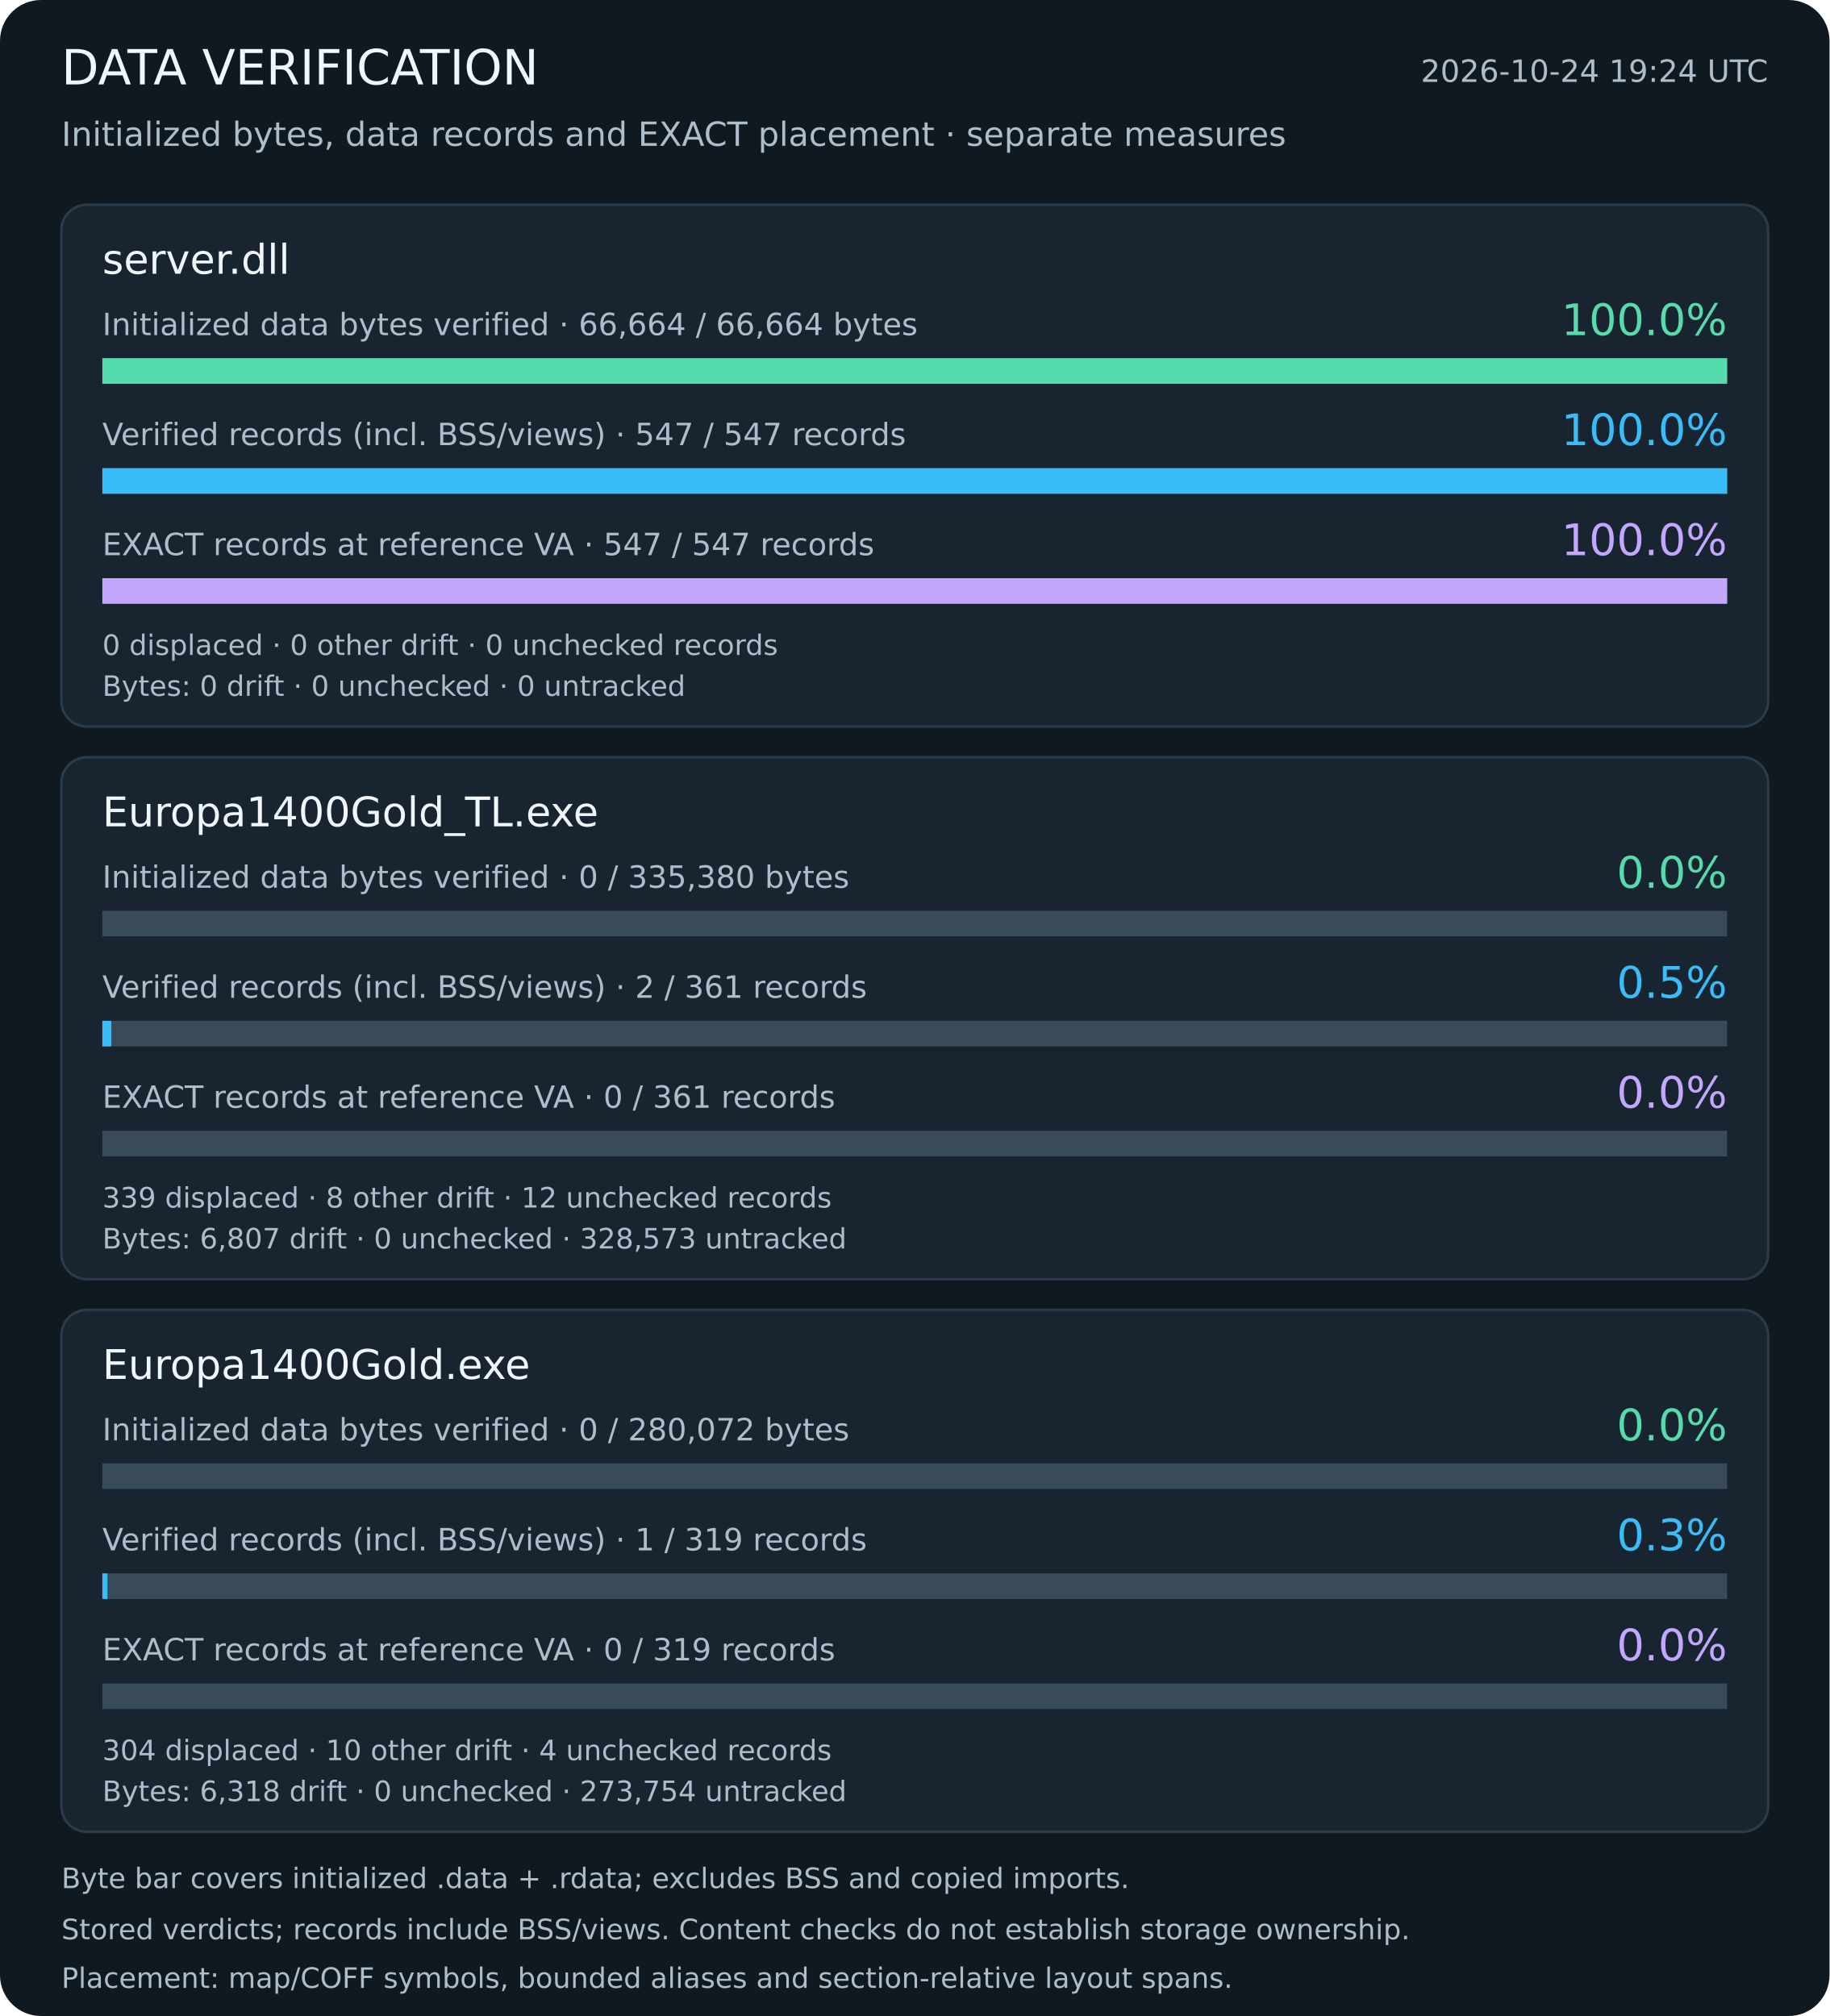
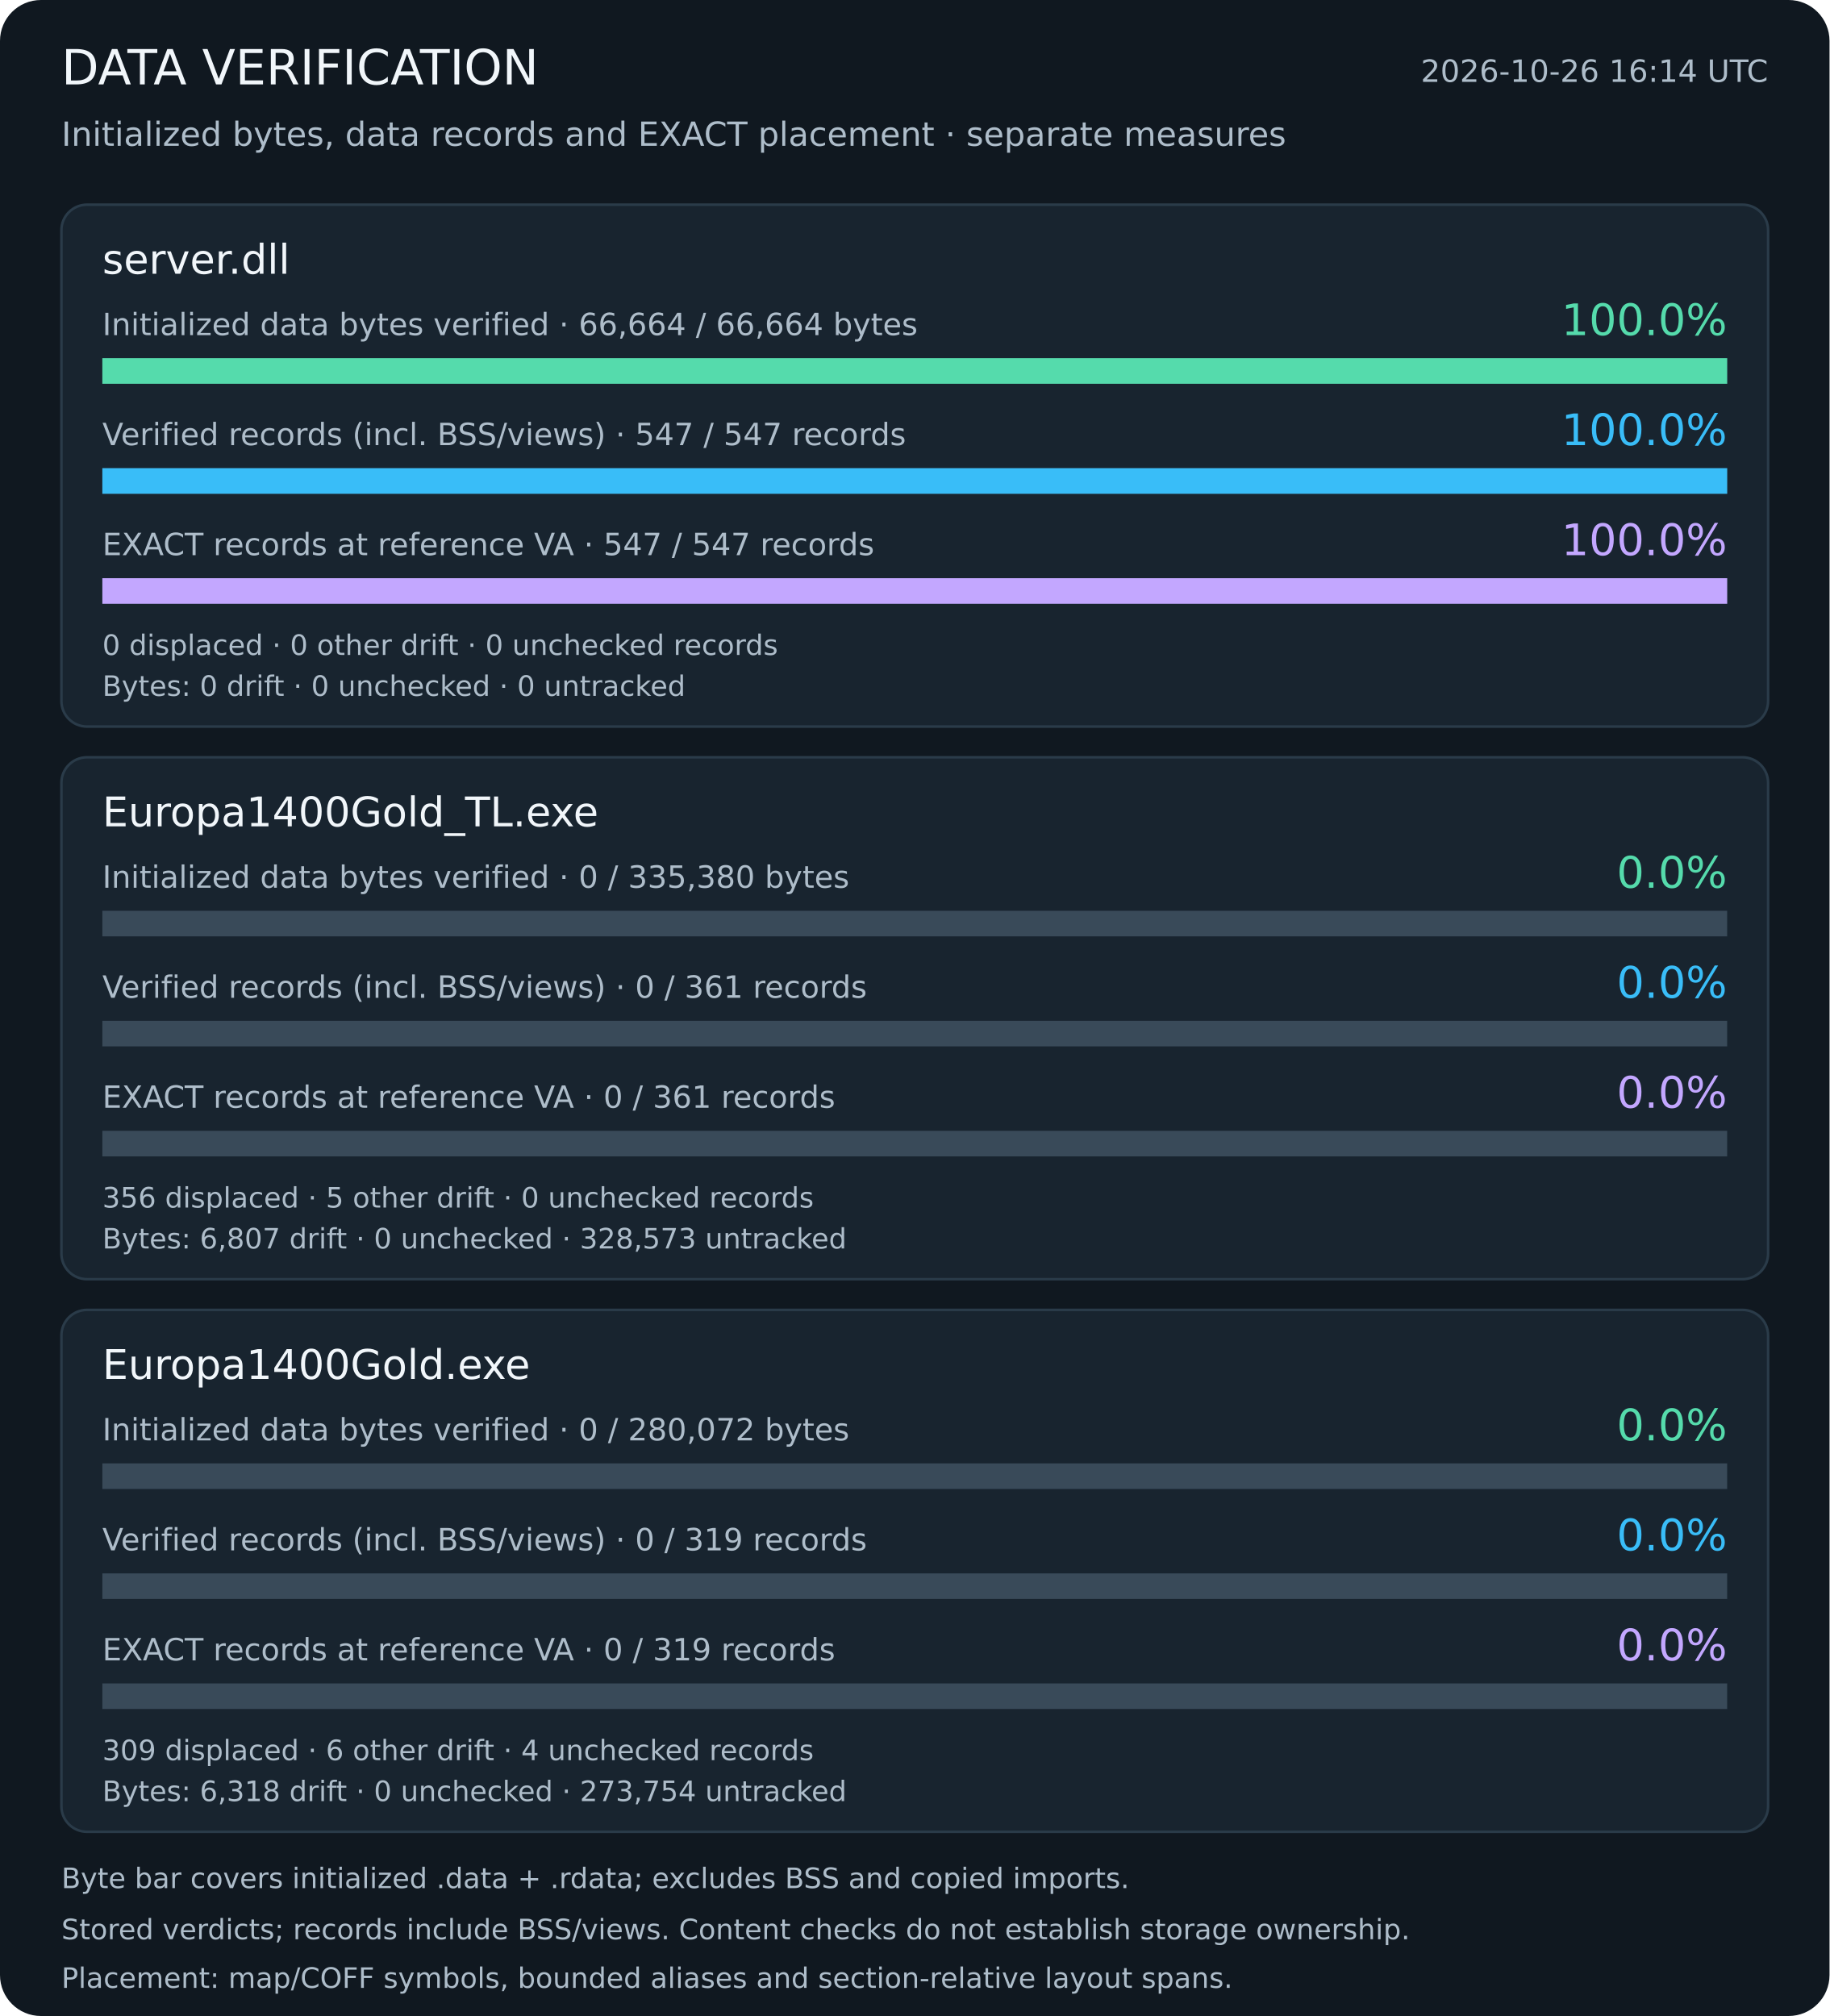
<svg xmlns="http://www.w3.org/2000/svg" width="715" height="788" viewBox="0 0 715 788" role="img" aria-labelledby="title description">
  <rect width="715" height="788" rx="16" fill="#101820" />
  <g font-family="DejaVu Sans, sans-serif">
    <text x="24" y="33" font-size="19" fill="#f1f6fa" text-anchor="start">DATA VERIFICATION</text>
-     <text x="691" y="32" font-size="12" fill="#aebdca" text-anchor="end">2026-10-24 19:24 UTC</text>
+     <text x="691" y="32" font-size="12" fill="#aebdca" text-anchor="end">2026-10-26 16:14 UTC</text>
    <text x="24" y="57" font-size="13" fill="#aebdca" text-anchor="start">Initialized bytes, data records and EXACT placement · separate measures</text>
    <rect x="24" y="80" width="667" height="204" rx="10" fill="#18242f" stroke="#2a3b49" />
    <text x="40" y="107" font-size="16" fill="#f1f6fa" text-anchor="start">server.dll</text>
    <text x="40" y="131" font-size="12" fill="#aebdca" text-anchor="start">Initialized data bytes verified · 66,664 / 66,664 bytes</text>
    <text x="675" y="131" font-size="17" fill="#55dbac" text-anchor="end">100.0%</text>
    <rect x="40" y="140" width="635" height="10" fill="#394a59" />
    <rect x="40" y="140" width="635.00" height="10" fill="#55dbac" />
    <text x="40" y="174" font-size="12" fill="#aebdca" text-anchor="start">Verified records (incl. BSS/views) · 547 / 547 records</text>
    <text x="675" y="174" font-size="17" fill="#39bdf8" text-anchor="end">100.0%</text>
    <rect x="40" y="183" width="635" height="10" fill="#394a59" />
    <rect x="40" y="183" width="635.00" height="10" fill="#39bdf8" />
    <text x="40" y="217" font-size="12" fill="#aebdca" text-anchor="start">EXACT records at reference VA · 547 / 547 records</text>
    <text x="675" y="217" font-size="17" fill="#c3a7ff" text-anchor="end">100.0%</text>
    <rect x="40" y="226" width="635" height="10" fill="#394a59" />
    <rect x="40" y="226" width="635.00" height="10" fill="#c3a7ff" />
    <text x="40" y="256" font-size="11" fill="#aebdca" text-anchor="start">0 displaced · 0 other drift · 0 unchecked records</text>
    <text x="40" y="272" font-size="11" fill="#aebdca" text-anchor="start">Bytes: 0 drift · 0 unchecked · 0 untracked</text>
    <rect x="24" y="296" width="667" height="204" rx="10" fill="#18242f" stroke="#2a3b49" />
    <text x="40" y="323" font-size="16" fill="#f1f6fa" text-anchor="start">Europa1400Gold_TL.exe</text>
    <text x="40" y="347" font-size="12" fill="#aebdca" text-anchor="start">Initialized data bytes verified · 0 / 335,380 bytes</text>
    <text x="675" y="347" font-size="17" fill="#55dbac" text-anchor="end">0.0%</text>
    <rect x="40" y="356" width="635" height="10" fill="#394a59" />
-     <text x="40" y="390" font-size="12" fill="#aebdca" text-anchor="start">Verified records (incl. BSS/views) · 2 / 361 records</text>
-     <text x="675" y="390" font-size="17" fill="#39bdf8" text-anchor="end">0.5%</text>
+     <text x="40" y="390" font-size="12" fill="#aebdca" text-anchor="start">Verified records (incl. BSS/views) · 0 / 361 records</text>
+     <text x="675" y="390" font-size="17" fill="#39bdf8" text-anchor="end">0.0%</text>
    <rect x="40" y="399" width="635" height="10" fill="#394a59" />
-     <rect x="40" y="399" width="3.52" height="10" fill="#39bdf8" />
    <text x="40" y="433" font-size="12" fill="#aebdca" text-anchor="start">EXACT records at reference VA · 0 / 361 records</text>
    <text x="675" y="433" font-size="17" fill="#c3a7ff" text-anchor="end">0.0%</text>
    <rect x="40" y="442" width="635" height="10" fill="#394a59" />
-     <text x="40" y="472" font-size="11" fill="#aebdca" text-anchor="start">339 displaced · 8 other drift · 12 unchecked records</text>
+     <text x="40" y="472" font-size="11" fill="#aebdca" text-anchor="start">356 displaced · 5 other drift · 0 unchecked records</text>
    <text x="40" y="488" font-size="11" fill="#aebdca" text-anchor="start">Bytes: 6,807 drift · 0 unchecked · 328,573 untracked</text>
    <rect x="24" y="512" width="667" height="204" rx="10" fill="#18242f" stroke="#2a3b49" />
    <text x="40" y="539" font-size="16" fill="#f1f6fa" text-anchor="start">Europa1400Gold.exe</text>
    <text x="40" y="563" font-size="12" fill="#aebdca" text-anchor="start">Initialized data bytes verified · 0 / 280,072 bytes</text>
    <text x="675" y="563" font-size="17" fill="#55dbac" text-anchor="end">0.0%</text>
    <rect x="40" y="572" width="635" height="10" fill="#394a59" />
-     <text x="40" y="606" font-size="12" fill="#aebdca" text-anchor="start">Verified records (incl. BSS/views) · 1 / 319 records</text>
-     <text x="675" y="606" font-size="17" fill="#39bdf8" text-anchor="end">0.3%</text>
+     <text x="40" y="606" font-size="12" fill="#aebdca" text-anchor="start">Verified records (incl. BSS/views) · 0 / 319 records</text>
+     <text x="675" y="606" font-size="17" fill="#39bdf8" text-anchor="end">0.0%</text>
    <rect x="40" y="615" width="635" height="10" fill="#394a59" />
-     <rect x="40" y="615" width="1.99" height="10" fill="#39bdf8" />
    <text x="40" y="649" font-size="12" fill="#aebdca" text-anchor="start">EXACT records at reference VA · 0 / 319 records</text>
    <text x="675" y="649" font-size="17" fill="#c3a7ff" text-anchor="end">0.0%</text>
    <rect x="40" y="658" width="635" height="10" fill="#394a59" />
-     <text x="40" y="688" font-size="11" fill="#aebdca" text-anchor="start">304 displaced · 10 other drift · 4 unchecked records</text>
+     <text x="40" y="688" font-size="11" fill="#aebdca" text-anchor="start">309 displaced · 6 other drift · 4 unchecked records</text>
    <text x="40" y="704" font-size="11" fill="#aebdca" text-anchor="start">Bytes: 6,318 drift · 0 unchecked · 273,754 untracked</text>
    <text x="24" y="738" font-size="11" fill="#aebdca" text-anchor="start">Byte bar covers initialized .data + .rdata; excludes BSS and copied imports.</text>
    <text x="24" y="758" font-size="11" fill="#aebdca" text-anchor="start">Stored verdicts; records include BSS/views. Content checks do not establish storage ownership.</text>
    <text x="24" y="777" font-size="11" fill="#aebdca" text-anchor="start">Placement: map/COFF symbols, bounded aliases and section-relative layout spans.</text>
  </g>
</svg>
